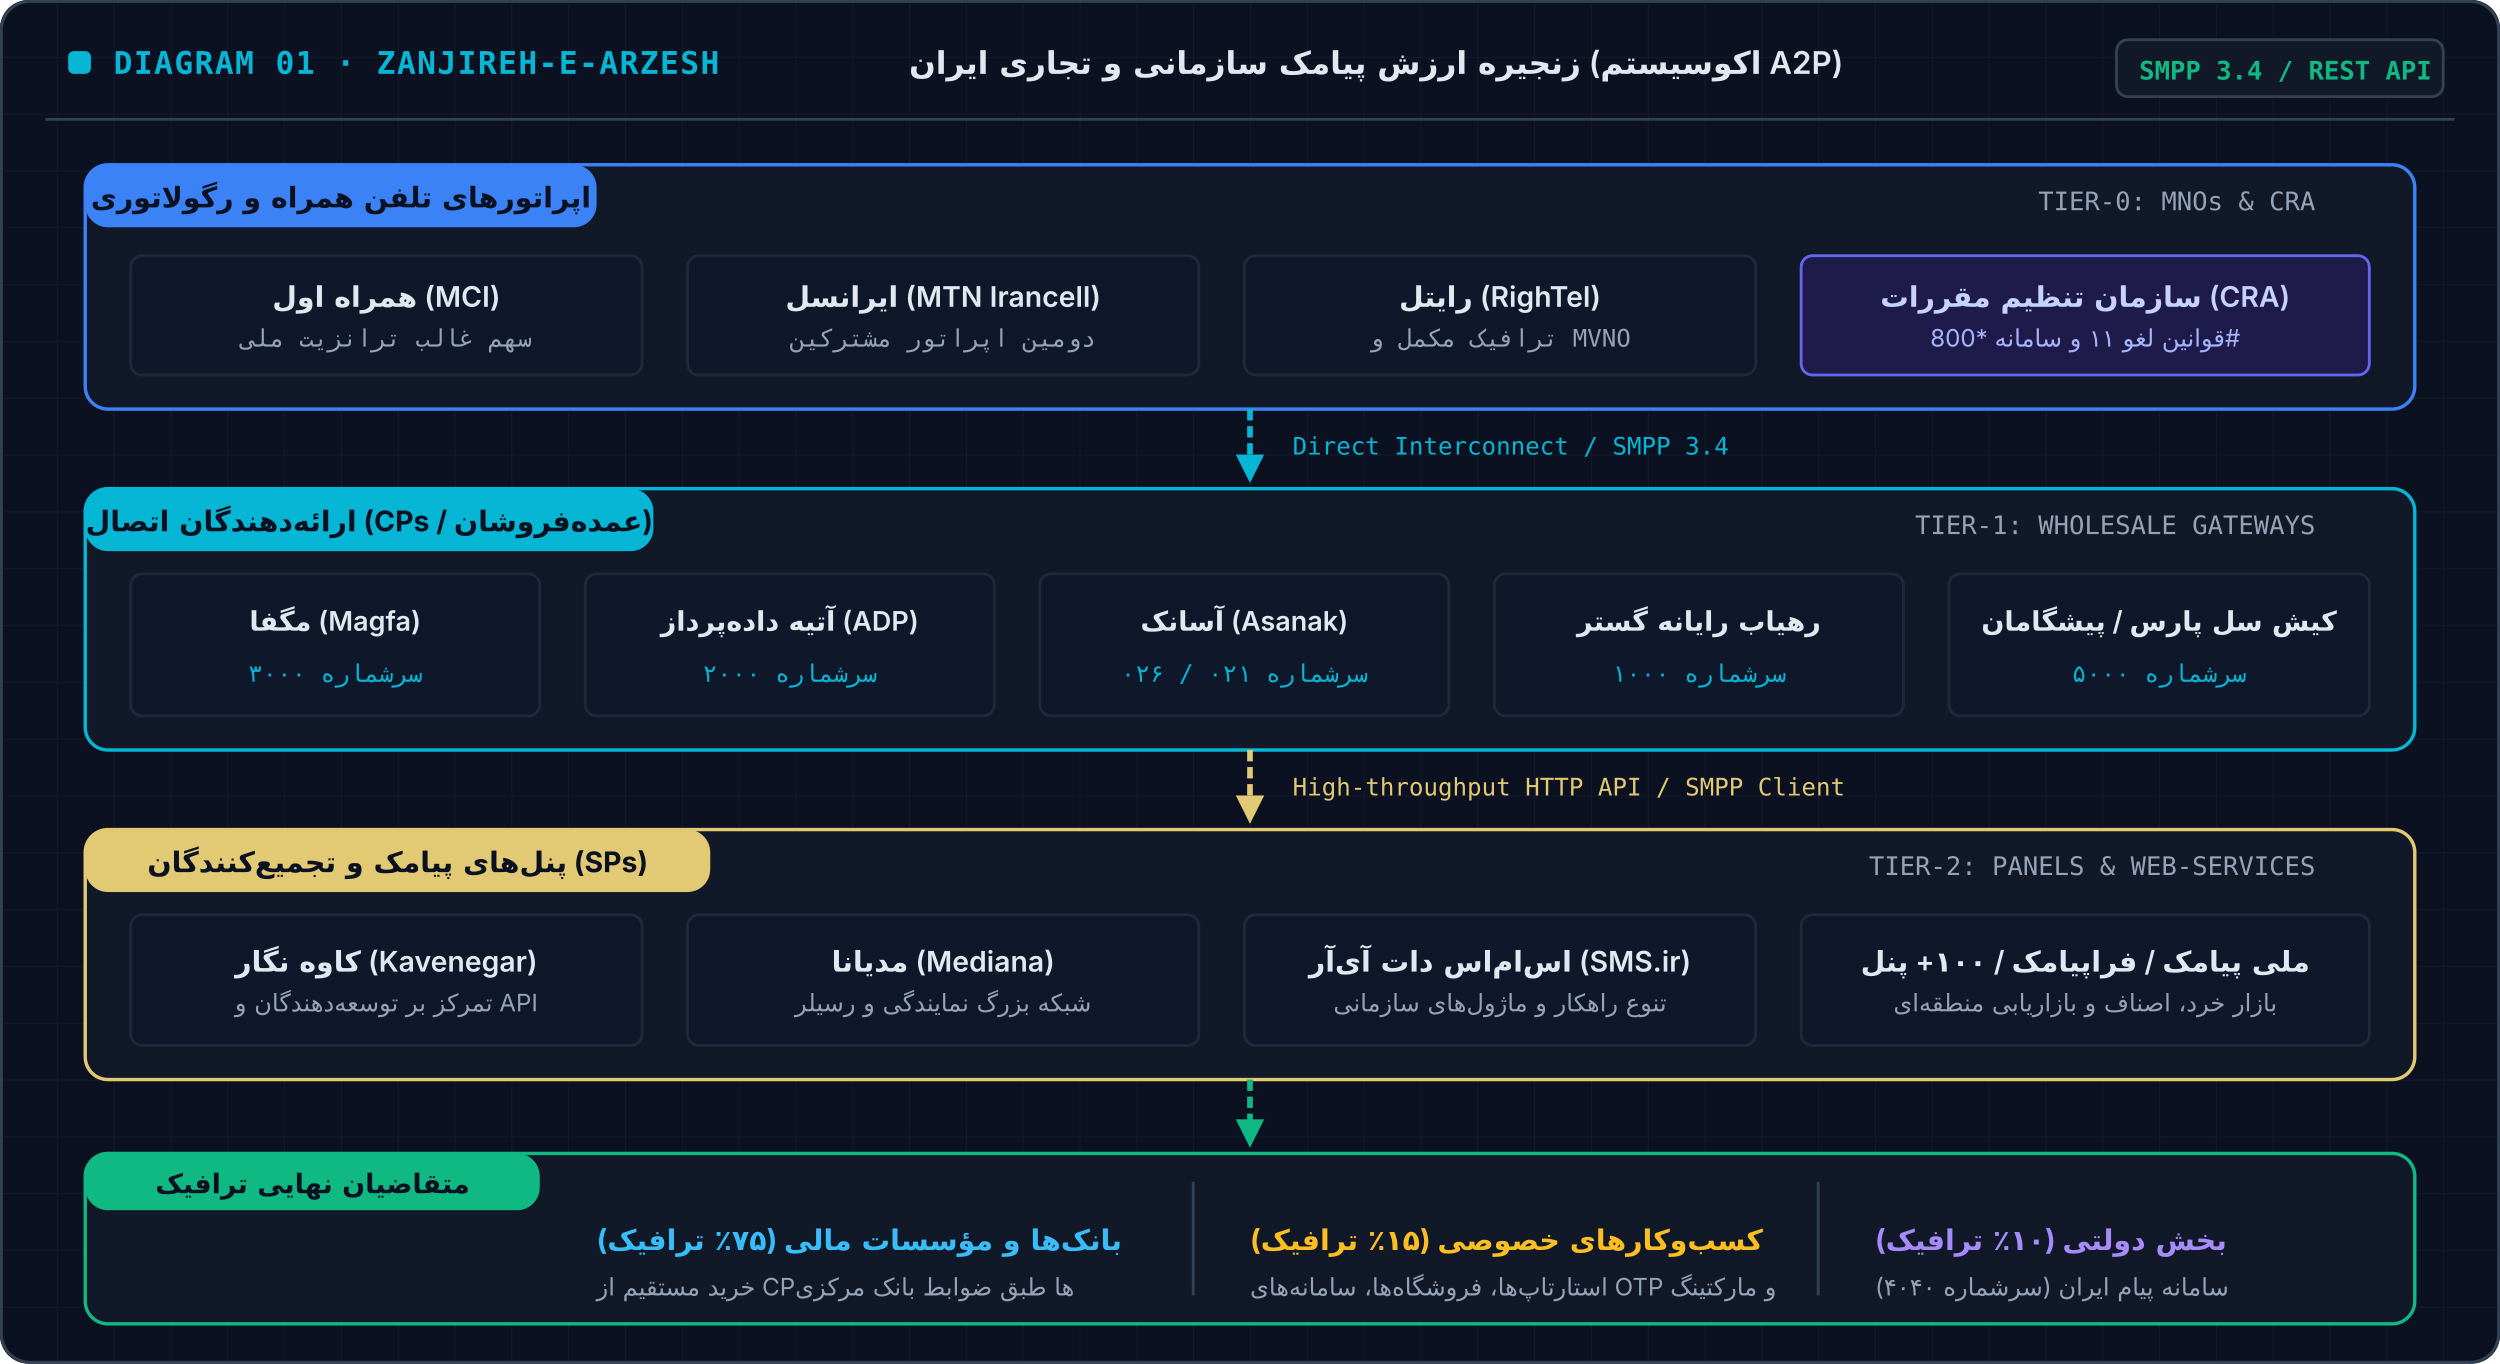
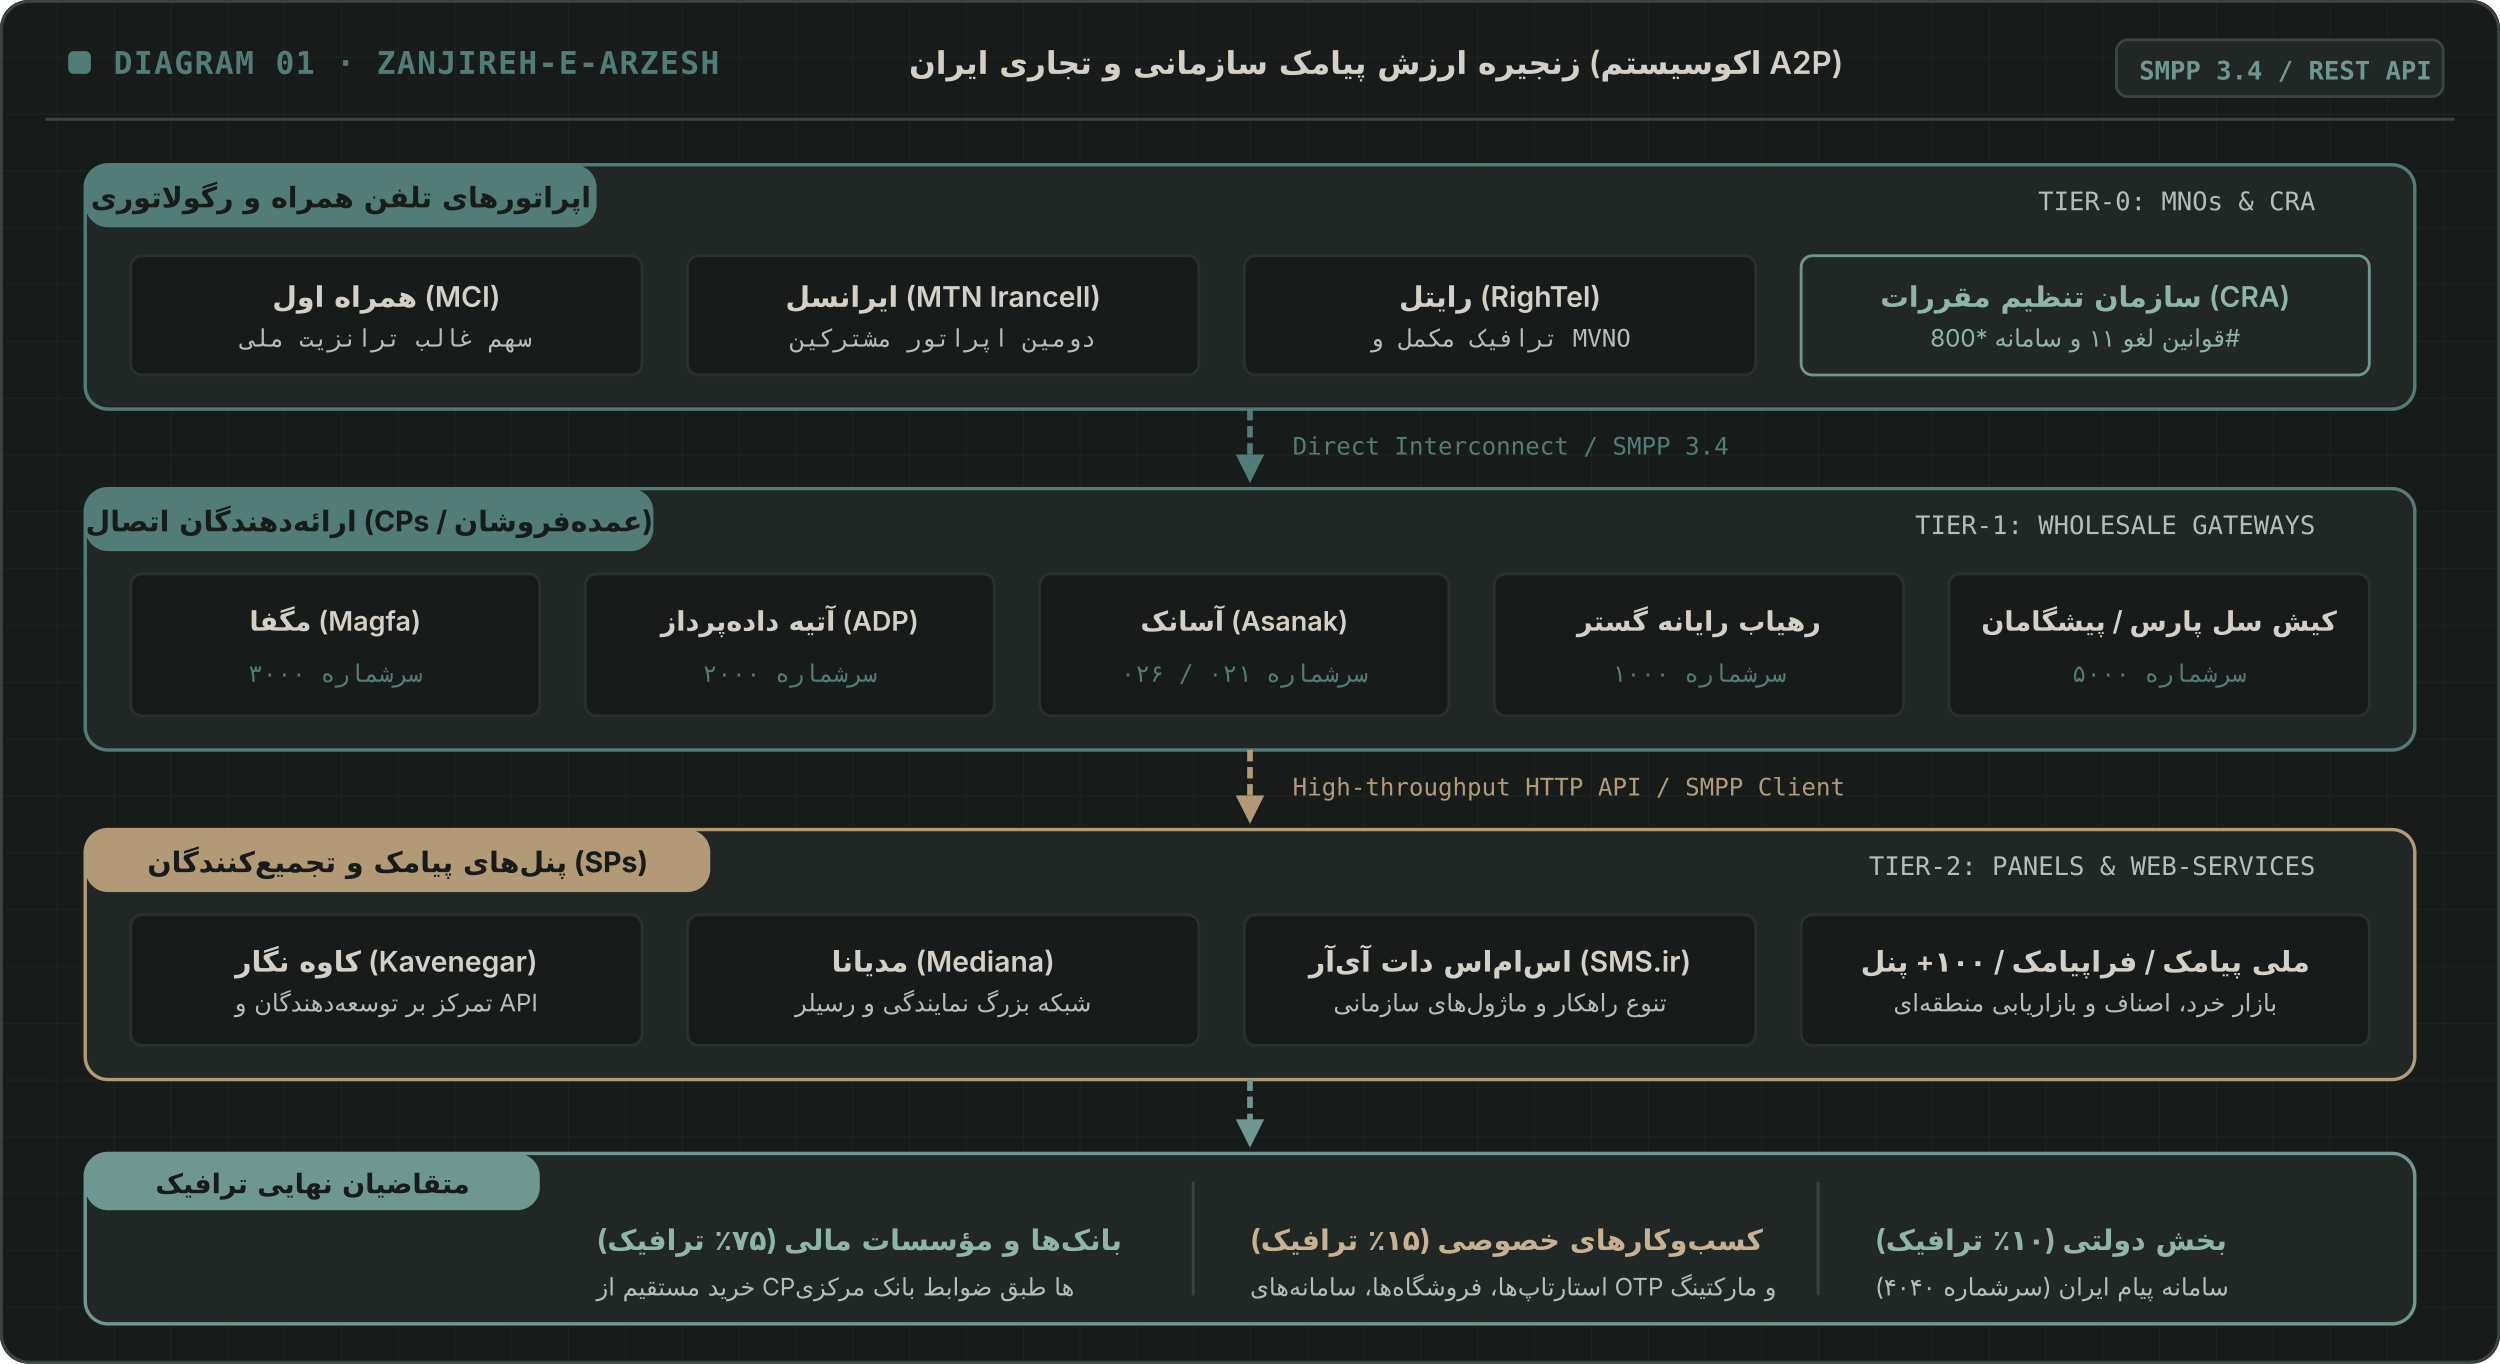
<svg xmlns="http://www.w3.org/2000/svg" viewBox="0 0 880 480" width="100%" height="100%" fill="none">
  <defs>
    <pattern id="grid-vc" width="20" height="20" patternUnits="userSpaceOnUse">
-       <path d="M 20 0 L 0 0 0 20" fill="none" stroke="#1e293b" stroke-width="0.5" stroke-opacity="0.5" />
+       <path d="M 20 0 L 0 0 0 20" fill="none" stroke="#28312E" stroke-width="0.5" stroke-opacity="0.5" />
    </pattern>
    <style>
      text { font-family: 'Vazirmatn', 'IBM Plex Mono', system-ui, -apple-system, sans-serif; user-select: none; }
      .mono { font-family: 'IBM Plex Mono', monospace; }
    </style>
  </defs>
-   <rect width="880" height="480" fill="#0b1120" rx="10" />
+   <rect width="880" height="480" fill="#171C1A" rx="10" />
  <rect width="880" height="480" fill="url(#grid-vc)" rx="10" />
-   <rect x="0.5" y="0.5" width="879" height="479" stroke="#334155" stroke-width="1" rx="10" />
-   <line x1="16" y1="42" x2="864" y2="42" stroke="#334155" stroke-width="1" />
-   <rect x="24" y="18" width="8" height="8" fill="#06b6d4" rx="2" />
-   <text x="40" y="26" fill="#06b6d4" font-size="11" font-weight="700" letter-spacing="0.5" class="mono">DIAGRAM 01 · ZANJIREH-E-ARZESH</text>
-   <text x="320" y="26" fill="#e2e8f0" font-size="11" font-weight="600">زنجیره ارزش پیامک سازمانی و تجاری ایران (اکوسیستم A2P)</text>
-   <rect x="745" y="14" width="115" height="20" fill="#111827" stroke="#334155" rx="4" />
-   <text x="753" y="28" fill="#10b981" font-size="9" font-weight="700" class="mono">SMPP 3.4 / REST API</text>
+   <rect x="0.5" y="0.5" width="879" height="479" stroke="#3A4441" stroke-width="1" rx="10" />
+   <line x1="16" y1="42" x2="864" y2="42" stroke="#3A4441" stroke-width="1" />
+   <rect x="24" y="18" width="8" height="8" fill="#527C78" rx="2" />
+   <text x="40" y="26" fill="#527C78" font-size="11" font-weight="700" letter-spacing="0.5" class="mono">DIAGRAM 01 · ZANJIREH-E-ARZESH</text>
+   <text x="320" y="26" fill="#D5D0C6" font-size="11" font-weight="600">زنجیره ارزش پیامک سازمانی و تجاری ایران (اکوسیستم A2P)</text>
+   <rect x="745" y="14" width="115" height="20" fill="#202725" stroke="#3A4441" rx="4" />
+   <text x="753" y="28" fill="#6E9792" font-size="9" font-weight="700" class="mono">SMPP 3.4 / REST API</text>
  <g id="layer-operators">
-     <rect x="30" y="58" width="820" height="86" fill="#111827" stroke="#3b82f6" stroke-width="1.2" rx="8" />
-     <rect x="30" y="58" width="180" height="22" fill="#3b82f6" rx="8" />
-     <text x="120" y="73" fill="#0b1120" font-size="10" font-weight="700" text-anchor="middle">اپراتورهای تلفن همراه و رگولاتوری</text>
-     <text x="815" y="74" fill="#94a3b8" font-size="9" class="mono" text-anchor="end">TIER-0: MNOs &amp; CRA</text>
-     <rect x="46" y="90" width="180" height="42" fill="#0f172a" stroke="#1e293b" rx="4" />
-     <text x="136" y="108" fill="#e2e8f0" font-size="10" font-weight="600" text-anchor="middle">همراه اول (MCI)</text>
-     <text x="136" y="122" fill="#94a3b8" font-size="8.5" text-anchor="middle" class="mono">سهم غالب ترانزیت ملی</text>
-     <rect x="242" y="90" width="180" height="42" fill="#0f172a" stroke="#1e293b" rx="4" />
-     <text x="332" y="108" fill="#e2e8f0" font-size="10" font-weight="600" text-anchor="middle">ایرانسل (MTN Irancell)</text>
-     <text x="332" y="122" fill="#94a3b8" font-size="8.5" text-anchor="middle" class="mono">دومین اپراتور مشترکین</text>
-     <rect x="438" y="90" width="180" height="42" fill="#0f172a" stroke="#1e293b" rx="4" />
-     <text x="528" y="108" fill="#e2e8f0" font-size="10" font-weight="600" text-anchor="middle">رایتل (RighTel)</text>
-     <text x="528" y="122" fill="#94a3b8" font-size="8.5" text-anchor="middle" class="mono">ترافیک مکمل و MVNO</text>
-     <rect x="634" y="90" width="200" height="42" fill="#1e1b4b" stroke="#6366f1" rx="4" />
-     <text x="734" y="108" fill="#c7d2fe" font-size="10" font-weight="600" text-anchor="middle">سازمان تنظیم مقررات (CRA)</text>
-     <text x="734" y="122" fill="#a5b4fc" font-size="8.5" text-anchor="middle">قوانین لغو ۱۱ و سامانه *800#</text>
+     <rect x="30" y="58" width="820" height="86" fill="#202725" stroke="#527C78" stroke-width="1.2" rx="8" />
+     <rect x="30" y="58" width="180" height="22" fill="#527C78" rx="8" />
+     <text x="120" y="73" fill="#171C1A" font-size="10" font-weight="700" text-anchor="middle">اپراتورهای تلفن همراه و رگولاتوری</text>
+     <text x="815" y="74" fill="#B5BDB6" font-size="9" class="mono" text-anchor="end">TIER-0: MNOs &amp; CRA</text>
+     <rect x="46" y="90" width="180" height="42" fill="#171C1A" stroke="#28312E" rx="4" />
+     <text x="136" y="108" fill="#D5D0C6" font-size="10" font-weight="600" text-anchor="middle">همراه اول (MCI)</text>
+     <text x="136" y="122" fill="#B5BDB6" font-size="8.5" text-anchor="middle" class="mono">سهم غالب ترانزیت ملی</text>
+     <rect x="242" y="90" width="180" height="42" fill="#171C1A" stroke="#28312E" rx="4" />
+     <text x="332" y="108" fill="#D5D0C6" font-size="10" font-weight="600" text-anchor="middle">ایرانسل (MTN Irancell)</text>
+     <text x="332" y="122" fill="#B5BDB6" font-size="8.5" text-anchor="middle" class="mono">دومین اپراتور مشترکین</text>
+     <rect x="438" y="90" width="180" height="42" fill="#171C1A" stroke="#28312E" rx="4" />
+     <text x="528" y="108" fill="#D5D0C6" font-size="10" font-weight="600" text-anchor="middle">رایتل (RighTel)</text>
+     <text x="528" y="122" fill="#B5BDB6" font-size="8.5" text-anchor="middle" class="mono">ترافیک مکمل و MVNO</text>
+     <rect x="634" y="90" width="200" height="42" fill="#202725" stroke="#6E9792" rx="4" />
+     <text x="734" y="108" fill="#8FB4AA" font-size="10" font-weight="600" text-anchor="middle">سازمان تنظیم مقررات (CRA)</text>
+     <text x="734" y="122" fill="#8FB4AA" font-size="8.5" text-anchor="middle">قوانین لغو ۱۱ و سامانه *800#</text>
  </g>
-   <path d="M 440 144 L 440 166" stroke="#06b6d4" stroke-width="2" stroke-dasharray="4 2" />
-   <polygon points="440,170 435,160 445,160" fill="#06b6d4" />
-   <text x="455" y="160" fill="#06b6d4" font-size="8.5" class="mono">Direct Interconnect / SMPP 3.4</text>
+   <path d="M 440 144 L 440 166" stroke="#527C78" stroke-width="2" stroke-dasharray="4 2" />
+   <polygon points="440,170 435,160 445,160" fill="#527C78" />
+   <text x="455" y="160" fill="#527C78" font-size="8.5" class="mono">Direct Interconnect / SMPP 3.4</text>
  <g id="layer-cps">
-     <rect x="30" y="172" width="820" height="92" fill="#111827" stroke="#06b6d4" stroke-width="1.2" rx="8" />
-     <rect x="30" y="172" width="200" height="22" fill="#06b6d4" rx="8" />
-     <text x="130" y="187" fill="#0b1120" font-size="10" font-weight="700" text-anchor="middle">ارائه‌دهندگان اتصال (CPs / عمده‌فروشان)</text>
-     <text x="815" y="188" fill="#94a3b8" font-size="9" class="mono" text-anchor="end">TIER-1: WHOLESALE GATEWAYS</text>
-     <rect x="46" y="202" width="144" height="50" fill="#0f172a" stroke="#1e293b" rx="4" />
-     <text x="118" y="222" fill="#e2e8f0" font-size="9.5" font-weight="600" text-anchor="middle">مگفا (Magfa)</text>
-     <text x="118" y="240" fill="#06b6d4" font-size="8.5" class="mono" text-anchor="middle">سرشماره ۳۰۰۰</text>
-     <rect x="206" y="202" width="144" height="50" fill="#0f172a" stroke="#1e293b" rx="4" />
-     <text x="278" y="222" fill="#e2e8f0" font-size="9.5" font-weight="600" text-anchor="middle">آتیه داده‌پرداز (ADP)</text>
-     <text x="278" y="240" fill="#06b6d4" font-size="8.5" class="mono" text-anchor="middle">سرشماره ۲۰۰۰</text>
-     <rect x="366" y="202" width="144" height="50" fill="#0f172a" stroke="#1e293b" rx="4" />
-     <text x="438" y="222" fill="#e2e8f0" font-size="9.5" font-weight="600" text-anchor="middle">آسانک (Asanak)</text>
-     <text x="438" y="240" fill="#06b6d4" font-size="8.5" class="mono" text-anchor="middle">سرشماره ۰۲۱ / ۰۲۶</text>
-     <rect x="526" y="202" width="144" height="50" fill="#0f172a" stroke="#1e293b" rx="4" />
-     <text x="598" y="222" fill="#e2e8f0" font-size="9.5" font-weight="600" text-anchor="middle">رهیاب رایانه گستر</text>
-     <text x="598" y="240" fill="#06b6d4" font-size="8.5" class="mono" text-anchor="middle">سرشماره ۱۰۰۰</text>
-     <rect x="686" y="202" width="148" height="50" fill="#0f172a" stroke="#1e293b" rx="4" />
-     <text x="760" y="222" fill="#e2e8f0" font-size="9.5" font-weight="600" text-anchor="middle">کیش سل پارس / پیشگامان</text>
-     <text x="760" y="240" fill="#06b6d4" font-size="8.5" class="mono" text-anchor="middle">سرشماره ۵۰۰۰</text>
+     <rect x="30" y="172" width="820" height="92" fill="#202725" stroke="#527C78" stroke-width="1.2" rx="8" />
+     <rect x="30" y="172" width="200" height="22" fill="#527C78" rx="8" />
+     <text x="130" y="187" fill="#171C1A" font-size="10" font-weight="700" text-anchor="middle">ارائه‌دهندگان اتصال (CPs / عمده‌فروشان)</text>
+     <text x="815" y="188" fill="#B5BDB6" font-size="9" class="mono" text-anchor="end">TIER-1: WHOLESALE GATEWAYS</text>
+     <rect x="46" y="202" width="144" height="50" fill="#171C1A" stroke="#28312E" rx="4" />
+     <text x="118" y="222" fill="#D5D0C6" font-size="9.5" font-weight="600" text-anchor="middle">مگفا (Magfa)</text>
+     <text x="118" y="240" fill="#527C78" font-size="8.5" class="mono" text-anchor="middle">سرشماره ۳۰۰۰</text>
+     <rect x="206" y="202" width="144" height="50" fill="#171C1A" stroke="#28312E" rx="4" />
+     <text x="278" y="222" fill="#D5D0C6" font-size="9.5" font-weight="600" text-anchor="middle">آتیه داده‌پرداز (ADP)</text>
+     <text x="278" y="240" fill="#527C78" font-size="8.5" class="mono" text-anchor="middle">سرشماره ۲۰۰۰</text>
+     <rect x="366" y="202" width="144" height="50" fill="#171C1A" stroke="#28312E" rx="4" />
+     <text x="438" y="222" fill="#D5D0C6" font-size="9.5" font-weight="600" text-anchor="middle">آسانک (Asanak)</text>
+     <text x="438" y="240" fill="#527C78" font-size="8.5" class="mono" text-anchor="middle">سرشماره ۰۲۱ / ۰۲۶</text>
+     <rect x="526" y="202" width="144" height="50" fill="#171C1A" stroke="#28312E" rx="4" />
+     <text x="598" y="222" fill="#D5D0C6" font-size="9.5" font-weight="600" text-anchor="middle">رهیاب رایانه گستر</text>
+     <text x="598" y="240" fill="#527C78" font-size="8.5" class="mono" text-anchor="middle">سرشماره ۱۰۰۰</text>
+     <rect x="686" y="202" width="148" height="50" fill="#171C1A" stroke="#28312E" rx="4" />
+     <text x="760" y="222" fill="#D5D0C6" font-size="9.5" font-weight="600" text-anchor="middle">کیش سل پارس / پیشگامان</text>
+     <text x="760" y="240" fill="#527C78" font-size="8.5" class="mono" text-anchor="middle">سرشماره ۵۰۰۰</text>
  </g>
-   <path d="M 440 264 L 440 286" stroke="#e2c974" stroke-width="2" stroke-dasharray="4 2" />
-   <polygon points="440,290 435,280 445,280" fill="#e2c974" />
-   <text x="455" y="280" fill="#e2c974" font-size="8.5" class="mono">High-throughput HTTP API / SMPP Client</text>
+   <path d="M 440 264 L 440 286" stroke="#B39A77" stroke-width="2" stroke-dasharray="4 2" />
+   <polygon points="440,290 435,280 445,280" fill="#B39A77" />
+   <text x="455" y="280" fill="#B39A77" font-size="8.5" class="mono">High-throughput HTTP API / SMPP Client</text>
  <g id="layer-aggregators">
-     <rect x="30" y="292" width="820" height="88" fill="#111827" stroke="#e2c974" stroke-width="1.2" rx="8" />
-     <rect x="30" y="292" width="220" height="22" fill="#e2c974" rx="8" />
-     <text x="140" y="307" fill="#0b1120" font-size="10" font-weight="700" text-anchor="middle">پنل‌های پیامک و تجمیع‌کنندگان (SPs)</text>
-     <text x="815" y="308" fill="#94a3b8" font-size="9" class="mono" text-anchor="end">TIER-2: PANELS &amp; WEB-SERVICES</text>
-     <rect x="46" y="322" width="180" height="46" fill="#0f172a" stroke="#1e293b" rx="4" />
-     <text x="136" y="342" fill="#e2e8f0" font-size="10" font-weight="600" text-anchor="middle">کاوه نگار (Kavenegar)</text>
-     <text x="136" y="356" fill="#94a3b8" font-size="8.5" text-anchor="middle">تمرکز بر توسعه‌دهندگان و API</text>
-     <rect x="242" y="322" width="180" height="46" fill="#0f172a" stroke="#1e293b" rx="4" />
-     <text x="332" y="342" fill="#e2e8f0" font-size="10" font-weight="600" text-anchor="middle">مدیانا (Mediana)</text>
-     <text x="332" y="356" fill="#94a3b8" font-size="8.5" text-anchor="middle">شبکه بزرگ نمایندگی و رسیلر</text>
-     <rect x="438" y="322" width="180" height="46" fill="#0f172a" stroke="#1e293b" rx="4" />
-     <text x="528" y="342" fill="#e2e8f0" font-size="10" font-weight="600" text-anchor="middle">اس‌ام‌اس دات آی‌آر (SMS.ir)</text>
-     <text x="528" y="356" fill="#94a3b8" font-size="8.5" text-anchor="middle">تنوع راهکار و ماژول‌های سازمانی</text>
-     <rect x="634" y="322" width="200" height="46" fill="#0f172a" stroke="#1e293b" rx="4" />
-     <text x="734" y="342" fill="#e2e8f0" font-size="10" font-weight="600" text-anchor="middle">ملی پیامک / فراپیامک / ۱۰۰+ پنل</text>
-     <text x="734" y="356" fill="#94a3b8" font-size="8.5" text-anchor="middle">بازار خرد، اصناف و بازاریابی منطقه‌ای</text>
+     <rect x="30" y="292" width="820" height="88" fill="#202725" stroke="#B39A77" stroke-width="1.2" rx="8" />
+     <rect x="30" y="292" width="220" height="22" fill="#B39A77" rx="8" />
+     <text x="140" y="307" fill="#171C1A" font-size="10" font-weight="700" text-anchor="middle">پنل‌های پیامک و تجمیع‌کنندگان (SPs)</text>
+     <text x="815" y="308" fill="#B5BDB6" font-size="9" class="mono" text-anchor="end">TIER-2: PANELS &amp; WEB-SERVICES</text>
+     <rect x="46" y="322" width="180" height="46" fill="#171C1A" stroke="#28312E" rx="4" />
+     <text x="136" y="342" fill="#D5D0C6" font-size="10" font-weight="600" text-anchor="middle">کاوه نگار (Kavenegar)</text>
+     <text x="136" y="356" fill="#B5BDB6" font-size="8.5" text-anchor="middle">تمرکز بر توسعه‌دهندگان و API</text>
+     <rect x="242" y="322" width="180" height="46" fill="#171C1A" stroke="#28312E" rx="4" />
+     <text x="332" y="342" fill="#D5D0C6" font-size="10" font-weight="600" text-anchor="middle">مدیانا (Mediana)</text>
+     <text x="332" y="356" fill="#B5BDB6" font-size="8.5" text-anchor="middle">شبکه بزرگ نمایندگی و رسیلر</text>
+     <rect x="438" y="322" width="180" height="46" fill="#171C1A" stroke="#28312E" rx="4" />
+     <text x="528" y="342" fill="#D5D0C6" font-size="10" font-weight="600" text-anchor="middle">اس‌ام‌اس دات آی‌آر (SMS.ir)</text>
+     <text x="528" y="356" fill="#B5BDB6" font-size="8.5" text-anchor="middle">تنوع راهکار و ماژول‌های سازمانی</text>
+     <rect x="634" y="322" width="200" height="46" fill="#171C1A" stroke="#28312E" rx="4" />
+     <text x="734" y="342" fill="#D5D0C6" font-size="10" font-weight="600" text-anchor="middle">ملی پیامک / فراپیامک / ۱۰۰+ پنل</text>
+     <text x="734" y="356" fill="#B5BDB6" font-size="8.5" text-anchor="middle">بازار خرد، اصناف و بازاریابی منطقه‌ای</text>
  </g>
-   <path d="M 440 380 L 440 400" stroke="#10b981" stroke-width="2" stroke-dasharray="4 2" />
-   <polygon points="440,404 435,394 445,394" fill="#10b981" />
+   <path d="M 440 380 L 440 400" stroke="#6E9792" stroke-width="2" stroke-dasharray="4 2" />
+   <polygon points="440,404 435,394 445,394" fill="#6E9792" />
  <g id="layer-endpoints">
-     <rect x="30" y="406" width="820" height="60" fill="#111827" stroke="#10b981" stroke-width="1.2" rx="8" />
-     <rect x="30" y="406" width="160" height="20" fill="#10b981" rx="8" />
-     <text x="110" y="420" fill="#0b1120" font-size="9.5" font-weight="700" text-anchor="middle">متقاضیان نهایی ترافیک</text>
-     <text x="210" y="440" fill="#38bdf8" font-size="10" font-weight="700">بانک‌ها و مؤسسات مالی (۷۵٪ ترافیک)</text>
-     <text x="210" y="456" fill="#94a3b8" font-size="8.5">خرید مستقیم از CPها طبق ضوابط بانک مرکزی</text>
-     <line x1="420" y1="416" x2="420" y2="456" stroke="#334155" stroke-width="1" />
-     <text x="440" y="440" fill="#fbbf24" font-size="10" font-weight="700">کسب‌وکارهای خصوصی (۱۵٪ ترافیک)</text>
-     <text x="440" y="456" fill="#94a3b8" font-size="8.5">استارتاپ‌ها، فروشگاه‌ها، سامانه‌های OTP و مارکتینگ</text>
-     <line x1="640" y1="416" x2="640" y2="456" stroke="#334155" stroke-width="1" />
-     <text x="660" y="440" fill="#a78bfa" font-size="10" font-weight="700">بخش دولتی (۱۰٪ ترافیک)</text>
-     <text x="660" y="456" fill="#94a3b8" font-size="8.5">سامانه پیام ایران (سرشماره ۴۰۴۰)</text>
+     <rect x="30" y="406" width="820" height="60" fill="#202725" stroke="#6E9792" stroke-width="1.2" rx="8" />
+     <rect x="30" y="406" width="160" height="20" fill="#6E9792" rx="8" />
+     <text x="110" y="420" fill="#171C1A" font-size="9.5" font-weight="700" text-anchor="middle">متقاضیان نهایی ترافیک</text>
+     <text x="210" y="440" fill="#8FB4AA" font-size="10" font-weight="700">بانک‌ها و مؤسسات مالی (۷۵٪ ترافیک)</text>
+     <text x="210" y="456" fill="#B5BDB6" font-size="8.5">خرید مستقیم از CPها طبق ضوابط بانک مرکزی</text>
+     <line x1="420" y1="416" x2="420" y2="456" stroke="#3A4441" stroke-width="1" />
+     <text x="440" y="440" fill="#C8B191" font-size="10" font-weight="700">کسب‌وکارهای خصوصی (۱۵٪ ترافیک)</text>
+     <text x="440" y="456" fill="#B5BDB6" font-size="8.5">استارتاپ‌ها، فروشگاه‌ها، سامانه‌های OTP و مارکتینگ</text>
+     <line x1="640" y1="416" x2="640" y2="456" stroke="#3A4441" stroke-width="1" />
+     <text x="660" y="440" fill="#8FB4AA" font-size="10" font-weight="700">بخش دولتی (۱۰٪ ترافیک)</text>
+     <text x="660" y="456" fill="#B5BDB6" font-size="8.5">سامانه پیام ایران (سرشماره ۴۰۴۰)</text>
  </g>
</svg>
